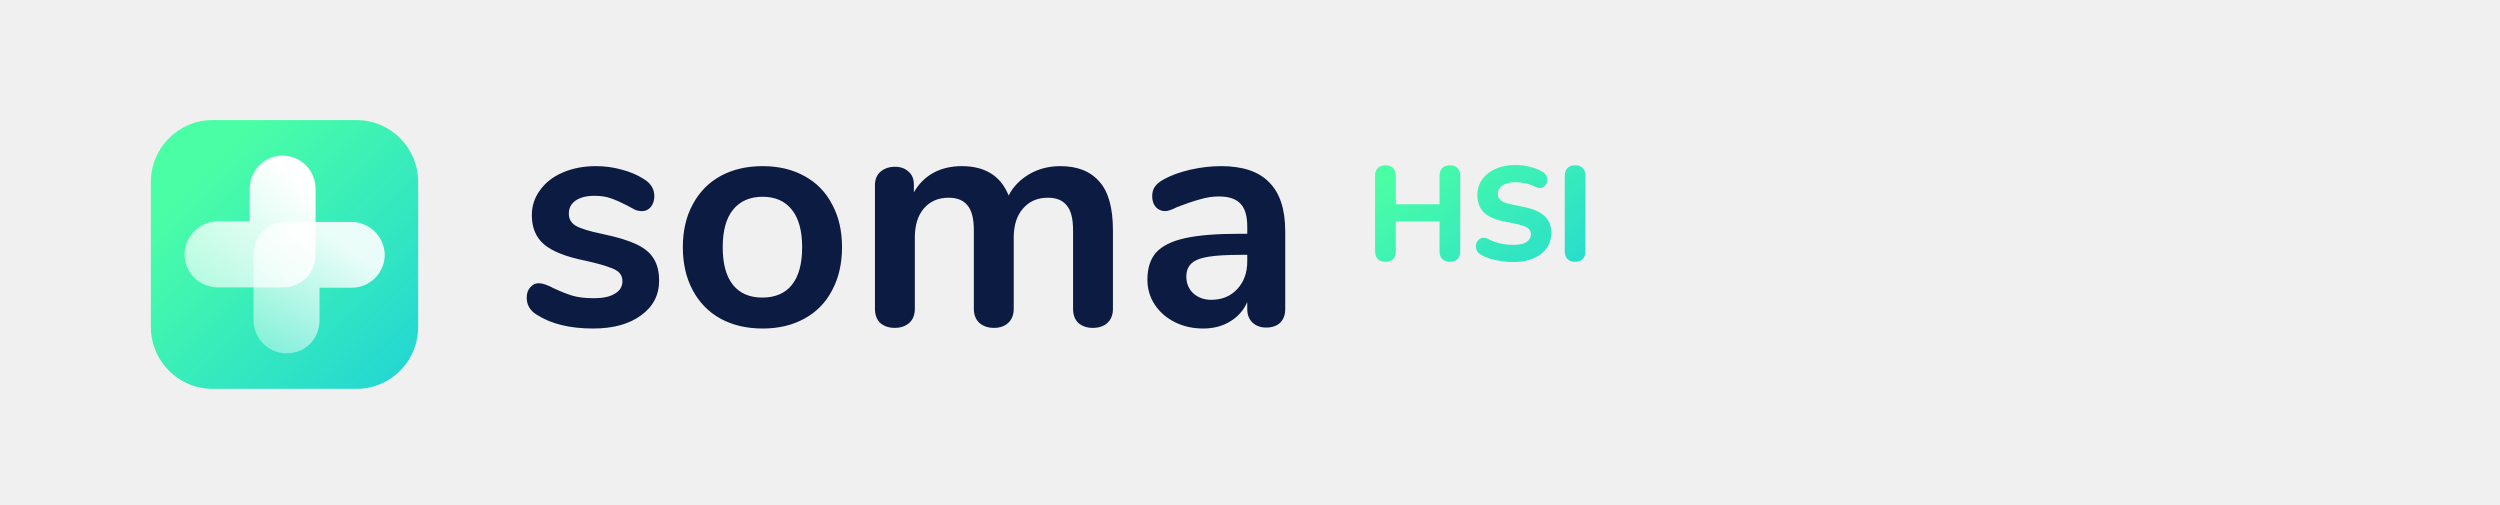
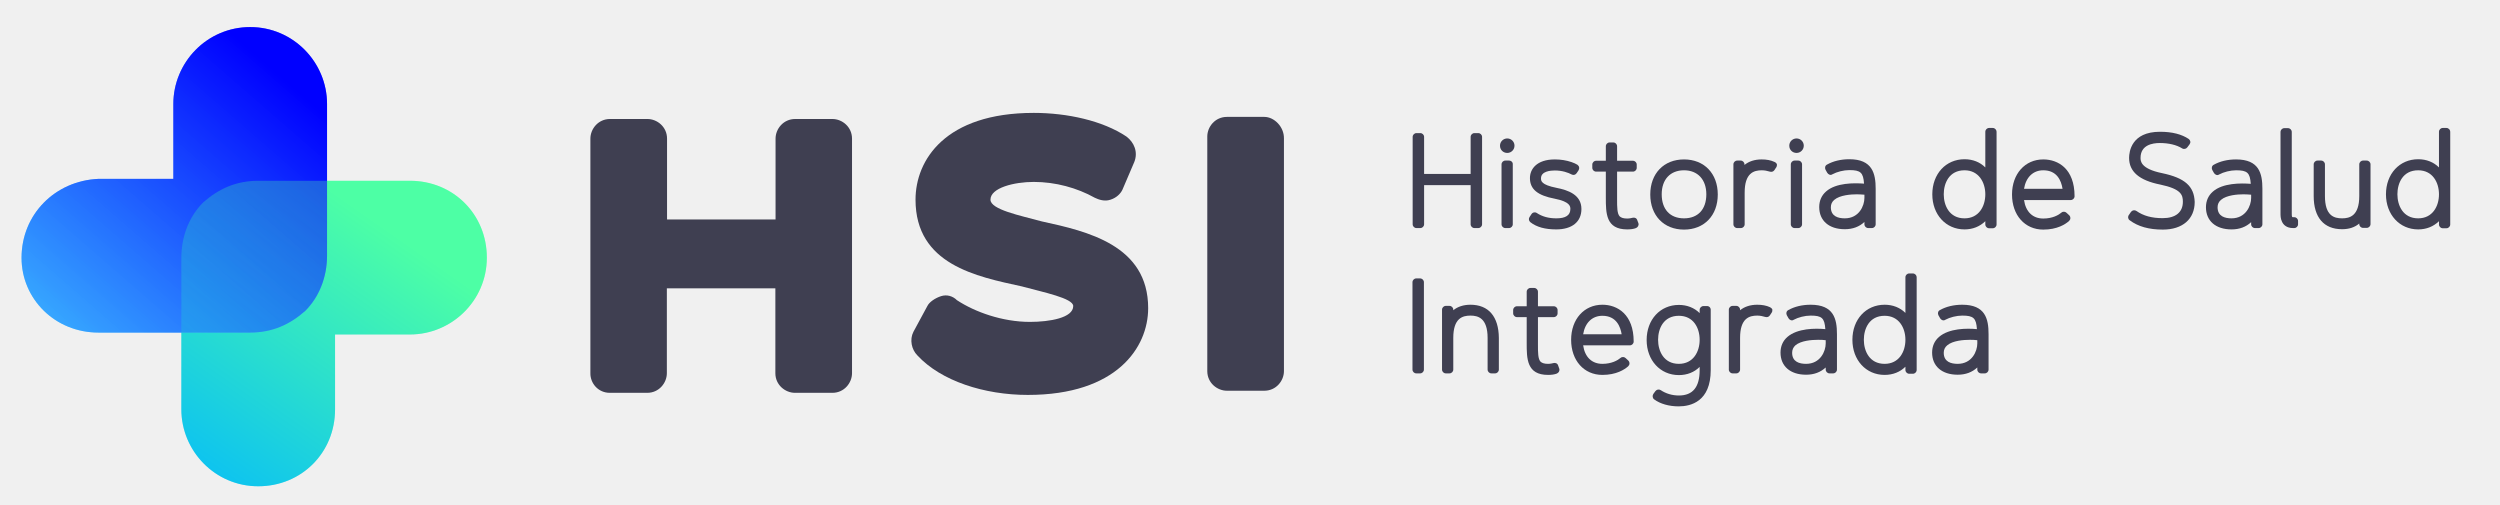
<svg xmlns="http://www.w3.org/2000/svg" version="1.1" id="Layer_1" x="0px" y="0px" viewBox="0 0 1311 264.6" style="enable-background:new 0 0 1311 264.6;" xml:space="preserve">
-   <defs id="defs488">
-     <clipPath id="clip0_2_9">
-       <rect width="140.166" height="140.92" fill="#ffffff" transform="translate(0,61.0391)" id="rect114" x="0" y="0" />
-     </clipPath>
-     <linearGradient id="paint0_linear_2_9" x1="150.07" y1="213.379" x2="27.035" y2="88.777" gradientUnits="userSpaceOnUse">
-       <stop stop-color="#1DD1DA" id="stop94" />
-       <stop offset="1" stop-color="#4AFEA6" id="stop96" />
-     </linearGradient>
-     <linearGradient id="paint1_linear_2_9" x1="94.955" y1="121.756" x2="47.655" y2="189.06" gradientUnits="userSpaceOnUse">
-       <stop stop-color="white" stop-opacity="0.9" id="stop99" />
-       <stop offset="1" stop-color="white" stop-opacity="0.3" id="stop101" />
-     </linearGradient>
-     <linearGradient id="paint2_linear_2_9" x1="30.583" y1="156.493" x2="82.782" y2="96.737" gradientUnits="userSpaceOnUse">
-       <stop stop-color="white" stop-opacity="0.6" id="stop104" />
-       <stop offset="1" stop-color="white" id="stop106" />
-     </linearGradient>
-     <linearGradient id="paint3_linear_2_9" x1="766.55" y1="166.419" x2="686.326" y2="62.381" gradientUnits="userSpaceOnUse" gradientTransform="translate(79.11477,1.937638)">
-       <stop stop-color="#1DD1DA" id="stop109" />
-       <stop offset="1" stop-color="#4AFEA6" id="stop111" />
-     </linearGradient>
-   </defs>
-   <style type="text/css" id="style383">
+   <style type="text/css">
	.st0{fill:url(#SVGID_1_);}
	.st1{opacity:0.7;}
	.st2{fill:url(#SVGID_2_);}
	.st3{fill:url(#SVGID_3_);}
	.st4{fill:#3F3F51;}
	.st5{opacity:0.3;}
	.st6{fill:url(#SVGID_4_);}
</style>
+   <g>
+     <linearGradient id="SVGID_1_" gradientUnits="userSpaceOnUse" x1="191.255" y1="272.374" x2="81.416" y2="115.243" gradientTransform="matrix(1 0 0 -1 0 384)">
+       <stop offset="0" style="stop-color:#4DFFA5" />
+       <stop offset="1" style="stop-color:#00B7FF" />
+     </linearGradient>
+     <path class="st0" d="M215,94.8h-79.6c-11.4,0-20.7,4.1-28.9,11.4c-7.2,7.2-11.4,17.6-11.4,28.9v79.6c0,21.7,17.6,40.3,40.3,40.3   s40.3-17.6,40.3-40.3v-39.3H215c21.7,0,40.3-17.6,40.3-40.3C255.3,112.4,237.7,94.8,215,94.8z" />
+   </g>
+   <g class="st1">
+     <linearGradient id="SVGID_2_" gradientUnits="userSpaceOnUse" x1="41.189" y1="191.35" x2="162.438" y2="330.9" gradientTransform="matrix(1 0 0 -1 0 384)">
+       <stop offset="0" style="stop-color:#4DD5FF;stop-opacity:0" />
+       <stop offset="0" style="stop-color:#5ED9FF;stop-opacity:0.9" />
+       <stop offset="1" style="stop-color:#5252FF" />
+     </linearGradient>
+     <path class="st2" d="M51.6,174.4h79.6c11.4,0,20.7-4.1,28.9-11.4c7.2-7.2,11.4-17.6,11.4-28.9V54.5c0-21.7-17.6-40.3-40.3-40.3   S90.9,32.8,90.9,54.5v39.3H51.6c-22.7,1-40.3,18.6-40.3,41.4C11.3,156.8,28.9,174.4,51.6,174.4z" />
+   </g>
  <linearGradient id="SVGID_3_" gradientUnits="userSpaceOnUse" x1="41.189" y1="191.35" x2="162.438" y2="330.9" gradientTransform="matrix(1 0 0 -1 0 384)">
-     <stop offset="0" style="stop-color:#4DD5FF;stop-opacity:0" id="stop405" />
-     <stop offset="0" style="stop-color:#2FA9FF;stop-opacity:0.9" id="stop407" />
-     <stop offset="1" style="stop-color:#0000FF" id="stop409" />
+     <stop offset="0" style="stop-color:#4DD5FF;stop-opacity:0" />
+     <stop offset="0" style="stop-color:#2FA9FF;stop-opacity:0.9" />
+     <stop offset="1" style="stop-color:#0000FF" />
  </linearGradient>
-   <path d="m 311.01,172.276 c -12.157,0 -21.971,-2.398 -29.444,-7.193 -3.569,-2.119 -5.353,-5.131 -5.353,-9.034 0,-2.231 0.613,-4.015 1.84,-5.354 1.227,-1.45 2.732,-2.175 4.517,-2.175 1.896,0 4.517,0.893 7.863,2.677 3.569,1.673 6.803,2.956 9.703,3.848 3.011,0.892 6.803,1.338 11.376,1.338 4.684,0 8.309,-0.78 10.874,-2.342 2.677,-1.561 4.015,-3.736 4.015,-6.524 0,-1.896 -0.557,-3.402 -1.673,-4.517 -1.004,-1.116 -2.9,-2.119 -5.688,-3.012 -2.677,-1.003 -6.803,-2.119 -12.38,-3.345 -9.926,-2.008 -17.064,-4.852 -21.413,-8.533 -4.239,-3.68 -6.358,-8.755 -6.358,-15.223 0,-4.908 1.45,-9.313 4.35,-13.217 2.9,-4.015 6.859,-7.082 11.878,-9.201 5.13,-2.231 10.93,-3.346 17.399,-3.346 4.684,0 9.201,0.614 13.551,1.84 4.349,1.115 8.253,2.788 11.71,5.019 3.569,2.231 5.354,5.186 5.354,8.867 0,2.231 -0.614,4.127 -1.841,5.688 -1.226,1.45 -2.732,2.175 -4.517,2.175 -1.226,0 -2.453,-0.223 -3.68,-0.669 -1.115,-0.558 -2.565,-1.339 -4.35,-2.342 -3.234,-1.673 -6.022,-2.9 -8.364,-3.681 -2.343,-0.892 -5.242,-1.338 -8.7,-1.338 -4.126,0 -7.417,0.836 -9.87,2.509 -2.342,1.673 -3.513,3.959 -3.513,6.859 0,2.788 1.226,4.908 3.68,6.357 2.454,1.45 7.194,2.9 14.22,4.35 7.473,1.561 13.328,3.346 17.566,5.353 4.238,2.008 7.25,4.517 9.034,7.529 1.896,3.011 2.844,6.859 2.844,11.543 0,7.584 -3.179,13.663 -9.536,18.235 -6.245,4.573 -14.61,6.859 -25.094,6.859 z m 88.892,0 c -8.364,0 -15.725,-1.728 -22.082,-5.186 -6.246,-3.457 -11.098,-8.42 -14.555,-14.889 -3.458,-6.469 -5.186,-13.997 -5.186,-22.585 0,-8.588 1.728,-16.06 5.186,-22.417 3.457,-6.469 8.309,-11.432 14.555,-14.89 6.357,-3.457 13.718,-5.186 22.082,-5.186 8.365,0 15.67,1.729 21.916,5.186 6.357,3.457 11.209,8.421 14.555,14.89 3.457,6.357 5.186,13.829 5.186,22.417 0,8.588 -1.729,16.116 -5.186,22.585 -3.346,6.469 -8.198,11.432 -14.555,14.889 -6.246,3.458 -13.551,5.186 -21.916,5.186 z m -0.167,-16.227 c 6.803,0 11.99,-2.231 15.559,-6.692 3.569,-4.461 5.353,-11.042 5.353,-19.741 0,-8.588 -1.784,-15.112 -5.353,-19.573 -3.569,-4.573 -8.7,-6.859 -15.392,-6.859 -6.691,0 -11.877,2.286 -15.558,6.859 -3.569,4.461 -5.353,10.985 -5.353,19.573 0,8.699 1.784,15.28 5.353,19.741 3.569,4.461 8.699,6.692 15.391,6.692 z m 156.286,-68.926 c 8.923,0 15.726,2.677 20.41,8.03 4.796,5.242 7.194,13.774 7.194,25.597 v 41.154 c 0,3.234 -1.004,5.744 -3.011,7.528 -1.896,1.673 -4.406,2.51 -7.529,2.51 -3.011,0 -5.52,-0.837 -7.528,-2.51 -1.896,-1.784 -2.844,-4.294 -2.844,-7.528 v -41.154 c 0,-6.135 -1.115,-10.484 -3.346,-13.049 -2.119,-2.677 -5.409,-4.016 -9.87,-4.016 -5.465,0 -9.815,1.896 -13.049,5.688 -3.235,3.681 -4.852,8.756 -4.852,15.224 v 37.307 c 0,3.234 -1.004,5.744 -3.011,7.528 -1.896,1.673 -4.35,2.51 -7.361,2.51 -3.011,0 -5.521,-0.837 -7.528,-2.51 -2.008,-1.784 -3.012,-4.294 -3.012,-7.528 v -41.154 c 0,-6.135 -1.115,-10.484 -3.346,-13.049 -2.119,-2.677 -5.409,-4.016 -9.87,-4.016 -5.465,0 -9.815,1.896 -13.049,5.688 -3.123,3.681 -4.684,8.756 -4.684,15.224 v 37.307 c 0,3.234 -1.004,5.744 -3.012,7.528 -2.007,1.673 -4.516,2.51 -7.528,2.51 -3.011,0 -5.521,-0.837 -7.528,-2.51 -1.896,-1.784 -2.844,-4.294 -2.844,-7.528 V 97.161 c 0,-3.123 1.004,-5.521 3.011,-7.194 2.008,-1.673 4.517,-2.51 7.529,-2.51 2.899,0 5.241,0.837 7.026,2.51 1.896,1.561 2.844,3.848 2.844,6.859 v 4.015 c 2.565,-4.461 5.967,-7.863 10.205,-10.205 4.35,-2.342 9.313,-3.513 14.889,-3.513 12.268,0 20.466,5.13 24.593,15.391 2.453,-4.684 6.078,-8.42 10.874,-11.208 4.795,-2.788 10.205,-4.182 16.227,-4.182 z m 84.325,0 c 11.376,0 19.796,2.844 25.261,8.532 5.577,5.577 8.365,14.109 8.365,25.596 v 40.82 c 0,3.012 -0.892,5.41 -2.677,7.194 -1.784,1.673 -4.238,2.509 -7.361,2.509 -2.899,0 -5.297,-0.892 -7.193,-2.676 -1.785,-1.785 -2.677,-4.127 -2.677,-7.027 v -3.68 c -1.896,4.35 -4.907,7.751 -9.034,10.205 -4.015,2.454 -8.699,3.68 -14.053,3.68 -5.465,0 -10.428,-1.115 -14.889,-3.346 -4.461,-2.23 -7.974,-5.297 -10.54,-9.201 -2.565,-3.903 -3.847,-8.253 -3.847,-13.049 0,-6.022 1.505,-10.762 4.517,-14.22 3.122,-3.457 8.141,-5.967 15.056,-7.528 6.915,-1.562 16.451,-2.342 28.608,-2.342 h 4.182 v -3.848 c 0,-5.465 -1.171,-9.424 -3.513,-11.878 -2.342,-2.565 -6.134,-3.848 -11.376,-3.848 -3.235,0 -6.525,0.502 -9.871,1.506 -3.346,0.892 -7.305,2.231 -11.878,4.015 -2.899,1.45 -5.018,2.175 -6.357,2.175 -2.007,0 -3.68,-0.725 -5.019,-2.175 -1.227,-1.45 -1.84,-3.346 -1.84,-5.688 0,-1.896 0.446,-3.513 1.338,-4.852 1.004,-1.45 2.621,-2.788 4.852,-4.015 3.904,-2.119 8.532,-3.792 13.885,-5.019 5.465,-1.227 10.819,-1.84 16.061,-1.84 z m -5.186,70.097 c 5.576,0 10.093,-1.84 13.551,-5.521 3.568,-3.792 5.353,-8.643 5.353,-14.555 v -3.513 h -3.011 c -7.473,0 -13.272,0.335 -17.399,1.004 -4.127,0.669 -7.082,1.84 -8.867,3.513 -1.784,1.673 -2.676,3.96 -2.676,6.859 0,3.569 1.226,6.525 3.68,8.867 2.565,2.231 5.688,3.346 9.369,3.346 z" fill="#0b1b41" id="path82" />
-   <g clip-path="url(#clip0_2_9)" id="g90" transform="translate(79.11477,1.937638)">
-     <path d="M 107.905,201.96 H 32.26 C 14.461,201.96 -4.88281e-4,187.42 -4.88281e-4,169.526 V 93.474 C -4.88281e-4,75.579 14.461,61.04 32.26,61.04 h 75.645 c 17.799,0 32.261,14.539 32.261,32.434 v 76.052 c 0,17.95 -14.406,32.434 -32.261,32.434 z" fill="url(#paint0_linear_2_9)" id="path84" style="fill:url(#paint0_linear_2_9)" />
-     <path d="M 105.069,114.445 H 71.084 c -4.895,0 -8.844,1.789 -12.348,4.921 -3.115,3.131 -4.895,7.493 -4.895,12.414 v 34.167 c 0,9.283 7.453,17.392 17.298,17.392 9.845,0 17.298,-7.494 17.298,-17.392 v -16.999 h 16.909 c 9.233,0 17.298,-7.494 17.298,-17.392 -0.333,-9.618 -7.954,-17.111 -17.576,-17.111 z" fill="url(#paint1_linear_2_9)" id="path86" style="fill:url(#paint1_linear_2_9)" />
-     <path d="m 35.153,148.78 h 33.985 c 4.895,0 8.844,-1.79 12.348,-4.921 3.115,-3.132 4.895,-7.494 4.895,-12.415 V 97.053 c 0,-9.283 -7.453,-17.391 -17.298,-17.391 -9.845,0 -17.243,8.108 -17.243,17.391 V 114.053 H 34.931 c -9.845,0.392 -17.298,8.109 -17.298,17.783 0.223,9.227 7.676,16.944 17.521,16.944 z" fill="url(#paint2_linear_2_9)" id="path88" style="fill:url(#paint2_linear_2_9)" />
+   <path class="st3" d="M51.6,174.4h79.6c11.4,0,20.7-4.1,28.9-11.4c7.2-7.2,11.4-17.6,11.4-28.9V54.5c0-21.7-17.6-40.3-40.3-40.3  S90.9,32.8,90.9,54.5v39.3H51.6c-22.7,1-40.3,18.6-40.3,41.4C11.3,156.8,28.9,174.4,51.6,174.4z" />
+   <g>
+     <path class="st4" d="M319.8,206h19.6c6.2,0,10.3-5.2,10.3-10.3v-44.5h56.9v44.5c0,6.2,5.2,10.3,10.3,10.3h19.6   c6.2,0,10.3-5.2,10.3-10.3v-123c0-6.2-5.2-10.3-10.3-10.3H417c-6.2,0-10.3,5.2-10.3,10.3v42.4h-56.9V72.7c0-6.2-5.2-10.3-10.3-10.3   h-19.6c-6.2,0-10.3,5.2-10.3,10.3v123C309.5,200.9,313.6,206,319.8,206z" />
+     <path class="st4" d="M539,207.1c46.5,0,63.1-24.8,63.1-45.5c0-33.1-32-40.3-55.8-45.5c-11.4-3.1-26.9-6.2-26.9-11.4   c0-6.2,12.4-9.3,22.7-9.3c11.4,0,22.7,3.1,32,8.3c2.1,1,5.2,2.1,8.3,1c3.1-1,5.2-3.1,6.2-5.2l6.2-14.5c2.1-5.2,0-10.3-4.1-13.4   c-12.4-8.3-31-12.4-48.6-12.4c-46.5,0-62,24.8-62,45.5c0,34.1,32,40.3,55.8,45.5c11.4,3.1,26.9,6.2,26.9,10.3   c0,6.2-12.4,8.3-22.7,8.3c-14.5,0-28.9-5.2-38.3-11.4c-2.1-2.1-5.2-3.1-8.3-2.1c-3.1,1-6.2,3.1-7.2,5.2L479,174   c-2.1,4.1-1,9.3,2.1,12.4C493.5,199.8,516.2,207.1,539,207.1z" />
+     <path class="st4" d="M663,61.3h-19.6c-6.2,0-10.3,5.2-10.3,10.3v123c0,6.2,5.2,10.3,10.3,10.3H663c6.2,0,10.3-5.2,10.3-10.3v-122   C673.4,66.5,668.2,61.3,663,61.3z" />
  </g>
-   <path d="m 726.545,137.289 c -1.773,0 -3.127,-0.49 -4.06,-1.47 -0.933,-0.98 -1.4,-2.357 -1.4,-4.13 V 92.278 c 0,-1.773 0.467,-3.15 1.4,-4.13 0.933,-0.98 2.287,-1.47 4.06,-1.47 1.727,0 3.057,0.49 3.99,1.47 0.933,0.98 1.4,2.357 1.4,4.13 v 14.84 h 22.96 V 92.278 c 0,-1.773 0.467,-3.15 1.4,-4.13 0.933,-0.98 2.263,-1.47 3.99,-1.47 1.773,0 3.127,0.49 4.06,1.47 0.933,0.98 1.4,2.357 1.4,4.13 v 39.41 c 0,1.773 -0.467,3.15 -1.4,4.13 -0.933,0.98 -2.287,1.47 -4.06,1.47 -1.727,0 -3.057,-0.49 -3.99,-1.47 -0.933,-0.98 -1.4,-2.357 -1.4,-4.13 v -15.54 h -22.96 v 15.54 c 0,1.773 -0.467,3.15 -1.4,4.13 -0.887,0.98 -2.217,1.47 -3.99,1.47 z m 66.799,0.14 c -1.96,0 -3.967,-0.164 -6.02,-0.49 -2.007,-0.28 -3.943,-0.7 -5.81,-1.26 -1.82,-0.56 -3.453,-1.26 -4.9,-2.1 -1.027,-0.56 -1.75,-1.284 -2.17,-2.17 -0.42,-0.934 -0.583,-1.867 -0.49,-2.8 0.14,-0.934 0.49,-1.75 1.05,-2.45 0.607,-0.747 1.353,-1.214 2.24,-1.4 0.933,-0.234 1.96,-0.07 3.08,0.49 1.913,1.073 3.99,1.866 6.23,2.38 2.287,0.513 4.55,0.77 6.79,0.77 3.407,0 5.833,-0.514 7.28,-1.54 1.447,-1.074 2.17,-2.404 2.17,-3.99 0,-1.354 -0.513,-2.427 -1.54,-3.22 -1.027,-0.794 -2.823,-1.47 -5.39,-2.03 l -7.91,-1.68 c -4.48,-0.934 -7.817,-2.52 -10.01,-4.76 -2.147,-2.287 -3.22,-5.274 -3.22,-8.96 0,-2.334 0.49,-4.457 1.47,-6.37 0.98,-1.913 2.357,-3.57 4.13,-4.97 1.773,-1.4 3.873,-2.473 6.3,-3.22 2.473,-0.747 5.18,-1.12 8.12,-1.12 2.613,0 5.18,0.327 7.7,0.98 2.52,0.607 4.737,1.517 6.65,2.73 0.933,0.56 1.563,1.283 1.89,2.17 0.373,0.84 0.49,1.703 0.35,2.59 -0.093,0.84 -0.443,1.587 -1.05,2.24 -0.56,0.653 -1.283,1.073 -2.17,1.26 -0.887,0.187 -1.96,-0.023 -3.22,-0.63 -1.54,-0.793 -3.173,-1.377 -4.9,-1.75 -1.727,-0.373 -3.5,-0.56 -5.32,-0.56 -1.96,0 -3.64,0.257 -5.04,0.77 -1.353,0.513 -2.403,1.237 -3.15,2.17 -0.7,0.933 -1.05,2.007 -1.05,3.22 0,1.353 0.49,2.45 1.47,3.29 0.98,0.84 2.683,1.516 5.11,2.03 l 7.91,1.68 c 4.573,0.98 7.98,2.566 10.22,4.76 2.24,2.146 3.36,4.993 3.36,8.54 0,2.333 -0.467,4.456 -1.4,6.37 -0.933,1.866 -2.287,3.476 -4.06,4.83 -1.773,1.353 -3.897,2.403 -6.37,3.15 -2.473,0.7 -5.25,1.05 -8.33,1.05 z m 32.664,-0.14 c -1.773,0 -3.127,-0.49 -4.06,-1.47 -0.933,-0.98 -1.4,-2.357 -1.4,-4.13 V 92.278 c 0,-1.773 0.467,-3.15 1.4,-4.13 0.933,-0.98 2.287,-1.47 4.06,-1.47 1.727,0 3.057,0.49 3.99,1.47 0.933,0.98 1.4,2.357 1.4,4.13 v 39.41 c 0,1.773 -0.467,3.15 -1.4,4.13 -0.887,0.98 -2.217,1.47 -3.99,1.47 z" fill="url(#paint3_linear_2_9)" id="path92" style="fill:url(#paint3_linear_2_9)" />
+   <g class="st5">
+     <linearGradient id="SVGID_4_" gradientUnits="userSpaceOnUse" x1="191.255" y1="272.374" x2="81.416" y2="115.243" gradientTransform="matrix(1 0 0 -1 0 384)">
+       <stop offset="0" style="stop-color:#4DFFA5" />
+       <stop offset="1" style="stop-color:#00B7FF" />
+     </linearGradient>
+     <path class="st6" d="M215,94.8h-79.6c-11.4,0-20.7,4.1-28.9,11.4c-7.2,7.2-11.4,17.6-11.4,28.9v79.6c0,21.7,17.6,40.3,40.3,40.3   s40.3-17.6,40.3-40.3v-39.3H215c21.7,0,40.3-17.6,40.3-40.3C255.3,112.4,237.7,94.8,215,94.8z" />
+   </g>
+   <g>
+     <path class="st4" d="M771.2,117.6c0,1.1,0.9,2,2,2h2c1.1,0,2-0.9,2-2V71.8c0-1.1-0.9-2-2-2h-2c-1.1,0-2,0.9-2,2v19.4h-24.4V71.8   c0-1.1-0.9-2-2-2h-2c-1.1,0-2,0.9-2,2v45.8c0,1.1,0.9,2,2,2h2c1.1,0,2-0.9,2-2V97.1h24.4V117.6z" />
+     <path class="st4" d="M791.3,84.2h-1.9c-1.1,0-2,0.9-2,2v31.4c0,1.1,0.9,2,2,2h1.9c1.1,0,2-0.9,2-2V86.2   C793.4,85.1,792.5,84.2,791.3,84.2z" />
+     <path class="st4" d="M790.4,80.2c2.1,0,3.8-1.7,3.8-3.8c0-2.1-1.7-3.8-3.8-3.8s-3.8,1.7-3.8,3.8C786.6,78.6,788.3,80.2,790.4,80.2z   " />
+     <path class="st4" d="M802.5,116.5c3.3,2.6,7.8,3.8,13.6,3.8c8.3,0,13.2-4,13.2-10.7c0-7.5-7-9.9-13.1-11.1l0,0   c-8.1-1.6-8.1-3.7-8.1-5c0-3.7,5-4.1,7.2-4.1c4,0,7,1.1,8.9,2.1c0.9,0.5,2,0.2,2.6-0.7l1-1.5c0.3-0.5,0.4-1,0.3-1.6   c-0.1-0.5-0.5-1-0.9-1.3c-0.8-0.5-1.9-1-3.1-1.4c-2.6-0.9-5.6-1.4-8.7-1.4c-9.6,0-13.1,5.1-13.1,9.8c0,5.8,4,9.1,13,10.8   c8.2,1.6,8.2,4.2,8.2,5.4c0,3.3-2.5,4.9-7.3,4.9c-4.1,0-7.4-0.9-10.3-2.8c-0.4-0.3-1-0.4-1.5-0.3c-0.5,0.1-1,0.4-1.3,0.9l-1,1.5   C801.5,114.7,801.7,115.8,802.5,116.5z" />
+     <path class="st4" d="M858.6,115.5c-0.3-1.1-1.4-1.6-2.5-1.3c-0.4,0.1-1.5,0.4-2.8,0.4c-1.9,0-3.1-0.4-3.9-1.1   c-1.4-1.4-1.4-4.9-1.4-8.9V90h8.3c1.1,0,2-0.9,2-2v-1.7c0-1.1-0.9-2-2-2H848v-7.6c0-1.1-0.9-2-2-2h-1.9c-1.1,0-2,0.9-2,2v7.6H837   c-1.1,0-2,0.9-2,2V88c0,1.1,0.9,2,2,2h5.1v13.6c0,8.2,0,16.7,11.2,16.7c1.7,0,3.4-0.2,4.6-0.7c1-0.4,1.6-1.5,1.3-2.5L858.6,115.5z" />
+     <path class="st4" d="M883.1,83.6c-10.6,0-17.7,7.4-17.7,18.4c0,11,7.1,18.4,17.7,18.4c10.6,0,17.7-7.4,17.7-18.4   C900.8,91,893.7,83.6,883.1,83.6z M894.8,101.9c0,7.9-4.4,12.6-11.7,12.6c-7.3,0-11.7-4.7-11.7-12.6c0-7.8,4.5-12.6,11.7-12.6   C890.3,89.3,894.8,94.2,894.8,101.9z" />
+     <path class="st4" d="M930.5,84.9c-1.9-0.9-4.2-1.3-6.7-1.3c-3.6,0-6.7,1-9,2.9v-0.3c0-1.1-0.9-2-2-2H911c-1.1,0-2,0.9-2,2v31.4   c0,1.1,0.9,2,2,2h1.9c1.1,0,2-0.9,2-2V101c0-10.3,4.8-11.7,9-11.7c1.4,0,2.9,0.3,4.2,0.7c0.9,0.3,1.9,0,2.4-0.8l1-1.5   c0.3-0.5,0.4-1.1,0.3-1.7C931.5,85.6,931.1,85.1,930.5,84.9z" />
+     <path class="st4" d="M943,84.2h-1.9c-1.1,0-2,0.9-2,2v31.4c0,1.1,0.9,2,2,2h1.9c1.1,0,2-0.9,2-2V86.2C945,85.1,944.1,84.2,943,84.2   z" />
+     <path class="st4" d="M942.1,80.2c2.1,0,3.8-1.7,3.8-3.8c0-2.1-1.7-3.8-3.8-3.8c-2.1,0-3.8,1.7-3.8,3.8   C938.3,78.6,940,80.2,942.1,80.2z" />
+     <path class="st4" d="M977.7,117.6c0,1.1,0.9,2,2,2h1.9c1.1,0,2-0.9,2-2V99c0-8-1.7-15.5-13.8-15.5c-4.5,0-8.5,1-11.7,2.8   c-1,0.5-1.3,1.7-0.8,2.7l0.9,1.6c0.3,0.5,0.7,0.8,1.2,1c0.5,0.2,1.1,0.1,1.5-0.2c2.4-1.3,5.9-2.2,8.9-2.2c5.9,0,7.3,1.3,7.7,7.1   c-5.2-0.4-14.7-0.5-19.9,4.1c-2.4,2.1-3.6,4.9-3.6,8.2c0,7.1,5.1,11.6,13.4,11.6c4.2,0,7.6-1.3,10.3-3.8V117.6z M977.7,102.1v1.7   c0,4.1-2.8,10.7-10.3,10.7c-3.4,0-7.3-1-7.3-5.8c0-1.6,0.6-2.9,1.8-3.9c2.9-2.5,8.7-2.9,11.8-2.9C975,101.9,976.4,102,977.7,102.1z   " />
+     <path class="st4" d="M1045,67.1h-1.9c-1.1,0-2,0.9-2,2v18.7c-2.8-2.8-6.6-4.3-10.9-4.3c-9.8,0-16.9,7.7-16.9,18.4   c0,10.6,7.1,18.4,16.9,18.4c4.3,0,8-1.5,10.9-4.3v1.7c0,1.1,0.9,2,2,2h1.9c1.1,0,2-0.9,2-2V69.2C1047,68,1046.1,67.1,1045,67.1z    M1041.1,101.9c0,6.3-3.4,12.6-10.9,12.6c-8,0-10.9-6.8-10.9-12.6c0-5.8,2.8-12.6,10.9-12.6C1037.7,89.3,1041.1,95.7,1041.1,101.9z   " />
+     <path class="st4" d="M1071.5,83.6c-9.6,0-16.4,7.6-16.4,18.4c0,10.8,6.7,18.4,16.4,18.4c7.3,0,11.6-2.8,13.5-4.5   c0.4-0.4,0.7-0.9,0.7-1.5c0-0.6-0.2-1.1-0.6-1.5l-1.4-1.3c-0.7-0.7-1.9-0.8-2.7-0.1c-1.4,1.2-4.6,3.1-9.5,3.1   c-5.5,0-9.2-3.5-10.1-9.7h24.5c1.1,0,2-0.9,2-2C1087.9,88.6,1079.4,83.6,1071.5,83.6z M1081.6,99h-20.2c1-6.1,4.8-9.7,10.1-9.7   C1078.6,89.3,1080.9,94.6,1081.6,99z" />
+     <path class="st4" d="M1133.8,90.8L1133.8,90.8L1133.8,90.8c-11.3-2.3-11.3-6.4-11.3-8c0-6.8,6.3-7.8,10.1-7.8c4.7,0,8.8,1,11.7,2.8   c0.9,0.6,2.1,0.3,2.7-0.5l1.2-1.6c0.3-0.4,0.5-1,0.4-1.5c-0.1-0.5-0.4-1-0.8-1.3c-3.7-2.5-8.7-3.8-15.1-3.8   c-15,0-16.2,10.5-16.2,13.7c0,7.2,5.3,11.8,16.4,14c10.9,2.3,11.8,5.4,11.8,9c0,5.5-3.8,8.6-10.6,8.6c-5.7,0-10.1-1.2-13.8-3.8   c-0.9-0.6-2.1-0.4-2.8,0.5l-1.1,1.6c-0.7,0.9-0.5,2.2,0.4,2.8c4.4,3.3,10.1,4.9,17.4,4.9c10.3,0,16.7-5.5,16.7-14.5   C1150.6,97.6,1145.7,93.3,1133.8,90.8z" />
+     <path class="st4" d="M1172.6,83.6c-4.5,0-8.5,1-11.7,2.8c-1,0.5-1.3,1.7-0.8,2.7l0.9,1.6c0.3,0.5,0.7,0.8,1.2,1   c0.5,0.2,1.1,0.1,1.5-0.2c2.4-1.3,5.9-2.2,8.9-2.2c5.9,0,7.3,1.3,7.7,7.1c-5.2-0.4-14.7-0.5-19.9,4.1c-2.4,2.1-3.6,4.9-3.6,8.2   c0,7.1,5.1,11.6,13.4,11.6c4.2,0,7.6-1.3,10.3-3.8v1.1c0,1.1,0.9,2,2,2h1.9c1.1,0,2-0.9,2-2V99C1186.4,91,1184.7,83.6,1172.6,83.6z    M1180.5,102.1v1.7c0,4.1-2.8,10.7-10.3,10.7c-3.4,0-7.3-1-7.3-5.8c0-1.6,0.6-2.9,1.8-3.9c2.9-2.5,8.7-2.9,11.8-2.9   C1177.8,101.9,1179.2,102,1180.5,102.1z" />
+     <path class="st4" d="M1203.1,113.9h-0.6c-0.5,0-0.7,0-0.7-1.9V69.2c0-1.1-0.9-2-2-2h-1.9c-1.1,0-2,0.9-2,2V112c0,1,0,2.7,0.8,4.3   c0.7,1.5,2.3,3.3,5.8,3.3h0.6c1.1,0,2-0.9,2-2v-1.7C1205.1,114.8,1204.2,113.9,1203.1,113.9z" />
+     <path class="st4" d="M1241.1,84.2h-1.9c-1.1,0-2,0.9-2,2v16.6c0,10.5-5.1,11.7-9,11.7c-4.2,0-9-1.3-9-11.7V86.2c0-1.1-0.9-2-2-2   h-1.9c-1.1,0-2,0.9-2,2v16.6c0,11.2,5.3,17.4,14.9,17.4c3.6,0,6.7-1,9-3v0.3c0,1.1,0.9,2,2,2h1.9c1.1,0,2-0.9,2-2V86.2   C1243.1,85.1,1242.2,84.2,1241.1,84.2z" />
+     <path class="st4" d="M1282.9,67.1h-1.9c-1.1,0-2,0.9-2,2v18.7c-2.8-2.8-6.6-4.3-10.9-4.3c-9.8,0-16.9,7.7-16.9,18.4   c0,10.6,7.1,18.4,16.9,18.4c4.3,0,8-1.5,10.9-4.3v1.7c0,1.1,0.9,2,2,2h1.9c1.1,0,2-0.9,2-2V69.2C1284.9,68,1284,67.1,1282.9,67.1z    M1268.1,114.5c-8,0-10.9-6.8-10.9-12.6c0-5.8,2.8-12.6,10.9-12.6c7.5,0,10.9,6.3,10.9,12.6C1279,108.2,1275.6,114.5,1268.1,114.5z   " />
+     <path class="st4" d="M744.7,146h-2c-1.1,0-2,0.9-2,2v45.8c0,1.1,0.9,2,2,2h2c1.1,0,2-0.9,2-2V148C746.7,146.9,745.8,146,744.7,146z   " />
+     <path class="st4" d="M771.1,159.8c-3.6,0-6.7,1-9,2.9v-0.3c0-1.1-0.9-2-2-2h-1.9c-1.1,0-2,0.9-2,2v31.4c0,1.1,0.9,2,2,2h1.9   c1.1,0,2-0.9,2-2v-16.6c0-10.3,4.8-11.7,9-11.7c3.9,0,9,1.2,9,11.7v16.6c0,1.1,0.9,2,2,2h1.9c1.1,0,2-0.9,2-2v-16.6   C785.9,166,780.6,159.8,771.1,159.8z" />
+     <path class="st4" d="M817.1,191.7c-0.3-1.1-1.4-1.6-2.5-1.3c-0.4,0.1-1.5,0.4-2.8,0.4c-1.9,0-3.1-0.4-3.9-1.1   c-1.4-1.4-1.4-4.9-1.4-8.9v-14.5h8.3c1.1,0,2-0.9,2-2v-1.7c0-1.1-0.9-2-2-2h-8.3v-7.6c0-1.1-0.9-2-2-2h-1.9c-1.1,0-2,0.9-2,2v7.6   h-5.1c-1.1,0-2,0.9-2,2v1.7c0,1.1,0.9,2,2,2h5.1v13.6c0,8.2,0,16.7,11.2,16.7c1.7,0,3.4-0.2,4.6-0.7c1-0.4,1.6-1.5,1.3-2.5   L817.1,191.7z" />
+     <path class="st4" d="M840.3,159.8c-9.6,0-16.4,7.6-16.4,18.4c0,10.8,6.7,18.4,16.4,18.4c7.3,0,11.6-2.8,13.5-4.5   c0.4-0.4,0.7-0.9,0.7-1.5c0-0.6-0.2-1.1-0.6-1.5l-1.4-1.3c-0.7-0.7-1.9-0.8-2.7-0.1c-1.4,1.2-4.6,3.1-9.5,3.1   c-5.5,0-9.2-3.5-10.1-9.7h24.5c1.1,0,2-0.9,2-2C856.7,164.9,848.2,159.8,840.3,159.8z M850.4,175.3h-20.2c1-6.1,4.8-9.7,10.1-9.7   C847.8,165.6,849.8,171.6,850.4,175.3z" />
+     <path class="st4" d="M895.2,160.5h-1.9c-1.1,0-2,0.9-2,2v1.7c-2.8-2.8-6.6-4.3-10.9-4.3c-9.8,0-16.9,7.7-16.9,18.4   c0,10.6,7.1,18.4,16.9,18.4c4.3,0,8.1-1.5,10.9-4.3v1.7c0,8.9-3.6,13.3-10.9,13.3c-3.5,0-6.8-1-9.5-2.8c-0.9-0.6-2.1-0.4-2.8,0.5   l-1.1,1.5c-0.6,0.9-0.4,2.2,0.4,2.8c3.2,2.4,7.9,3.7,12.9,3.7c6.3,0,16.8-2.5,16.8-19v-31.4C897.2,161.4,896.3,160.5,895.2,160.5z    M891.3,178.2c0,6.3-3.4,12.6-10.9,12.6c-8,0-10.9-6.8-10.9-12.6c0-5.8,2.8-12.6,10.9-12.6C888,165.6,891.3,171.9,891.3,178.2z" />
+     <path class="st4" d="M928.2,161.1c-1.9-0.9-4.2-1.3-6.7-1.3c-3.6,0-6.7,1-9,2.9v-0.3c0-1.1-0.9-2-2-2h-1.9c-1.1,0-2,0.9-2,2v31.4   c0,1.1,0.9,2,2,2h1.9c1.1,0,2-0.9,2-2v-16.6c0-10.3,4.8-11.7,9-11.7c1.4,0,2.9,0.3,4.2,0.7c0.9,0.3,1.9,0,2.4-0.8l1-1.5   c0.3-0.5,0.4-1.1,0.3-1.7C929.2,161.8,928.8,161.4,928.2,161.1z" />
+     <path class="st4" d="M949.5,159.8c-4.5,0-8.5,1-11.7,2.8c-1,0.5-1.3,1.7-0.8,2.7l0.9,1.6c0.3,0.5,0.7,0.8,1.2,1   c0.5,0.2,1.1,0.1,1.5-0.2c2.4-1.3,5.9-2.2,8.9-2.2c5.9,0,7.3,1.3,7.7,7.1c-5.2-0.5-14.6-0.5-19.9,4.1c-2.4,2.1-3.6,4.9-3.6,8.2   c0,7.1,5.1,11.6,13.4,11.6c4.2,0,7.6-1.3,10.3-3.8v1.1c0,1.1,0.9,2,2,2h1.9c1.1,0,2-0.9,2-2v-18.6   C963.3,167.2,961.6,159.8,949.5,159.8z M957.4,178.4v1.7c0,4.1-2.8,10.7-10.3,10.7c-3.4,0-7.3-1-7.3-5.8c0-1.6,0.6-2.9,1.7-3.9   c2.9-2.5,8.7-2.9,11.8-2.9C954.7,178.2,956.1,178.2,957.4,178.4z" />
+     <path class="st4" d="M1003.1,143.4h-1.9c-1.1,0-2,0.9-2,2v18.7c-2.8-2.8-6.6-4.3-10.9-4.3c-9.8,0-16.9,7.7-16.9,18.4   c0,10.6,7.1,18.4,16.9,18.4c4.3,0,8.1-1.5,10.9-4.3v1.7c0,1.1,0.9,2,2,2h1.9c1.1,0,2-0.9,2-2v-48.5   C1005.1,144.3,1004.2,143.4,1003.1,143.4z M999.2,178.2c0,6.3-3.4,12.6-10.9,12.6c-8,0-10.9-6.8-10.9-12.6   c0-5.8,2.8-12.6,10.9-12.6C995.8,165.6,999.2,171.9,999.2,178.2z" />
+     <path class="st4" d="M1029,159.8c-4.5,0-8.5,1-11.7,2.8c-1,0.5-1.3,1.7-0.8,2.7l0.9,1.6c0.3,0.5,0.7,0.8,1.2,1   c0.5,0.2,1.1,0.1,1.5-0.2c2.4-1.3,5.9-2.2,8.9-2.2c5.9,0,7.3,1.3,7.7,7.1c-5.2-0.5-14.6-0.5-19.9,4.1c-2.4,2.1-3.6,4.9-3.6,8.2   c0,7.1,5.1,11.6,13.4,11.6c4.2,0,7.6-1.3,10.3-3.8v1.1c0,1.1,0.9,2,2,2h1.9c1.1,0,2-0.9,2-2v-18.6   C1042.8,167.2,1041.1,159.8,1029,159.8z M1036.9,178.4v1.7c0,4.1-2.8,10.7-10.3,10.7c-3.4,0-7.3-1-7.3-5.8c0-1.6,0.6-2.9,1.8-3.9   c2.9-2.5,8.7-2.9,11.8-2.9C1034.2,178.2,1035.6,178.2,1036.9,178.4z" />
+   </g>
</svg>
